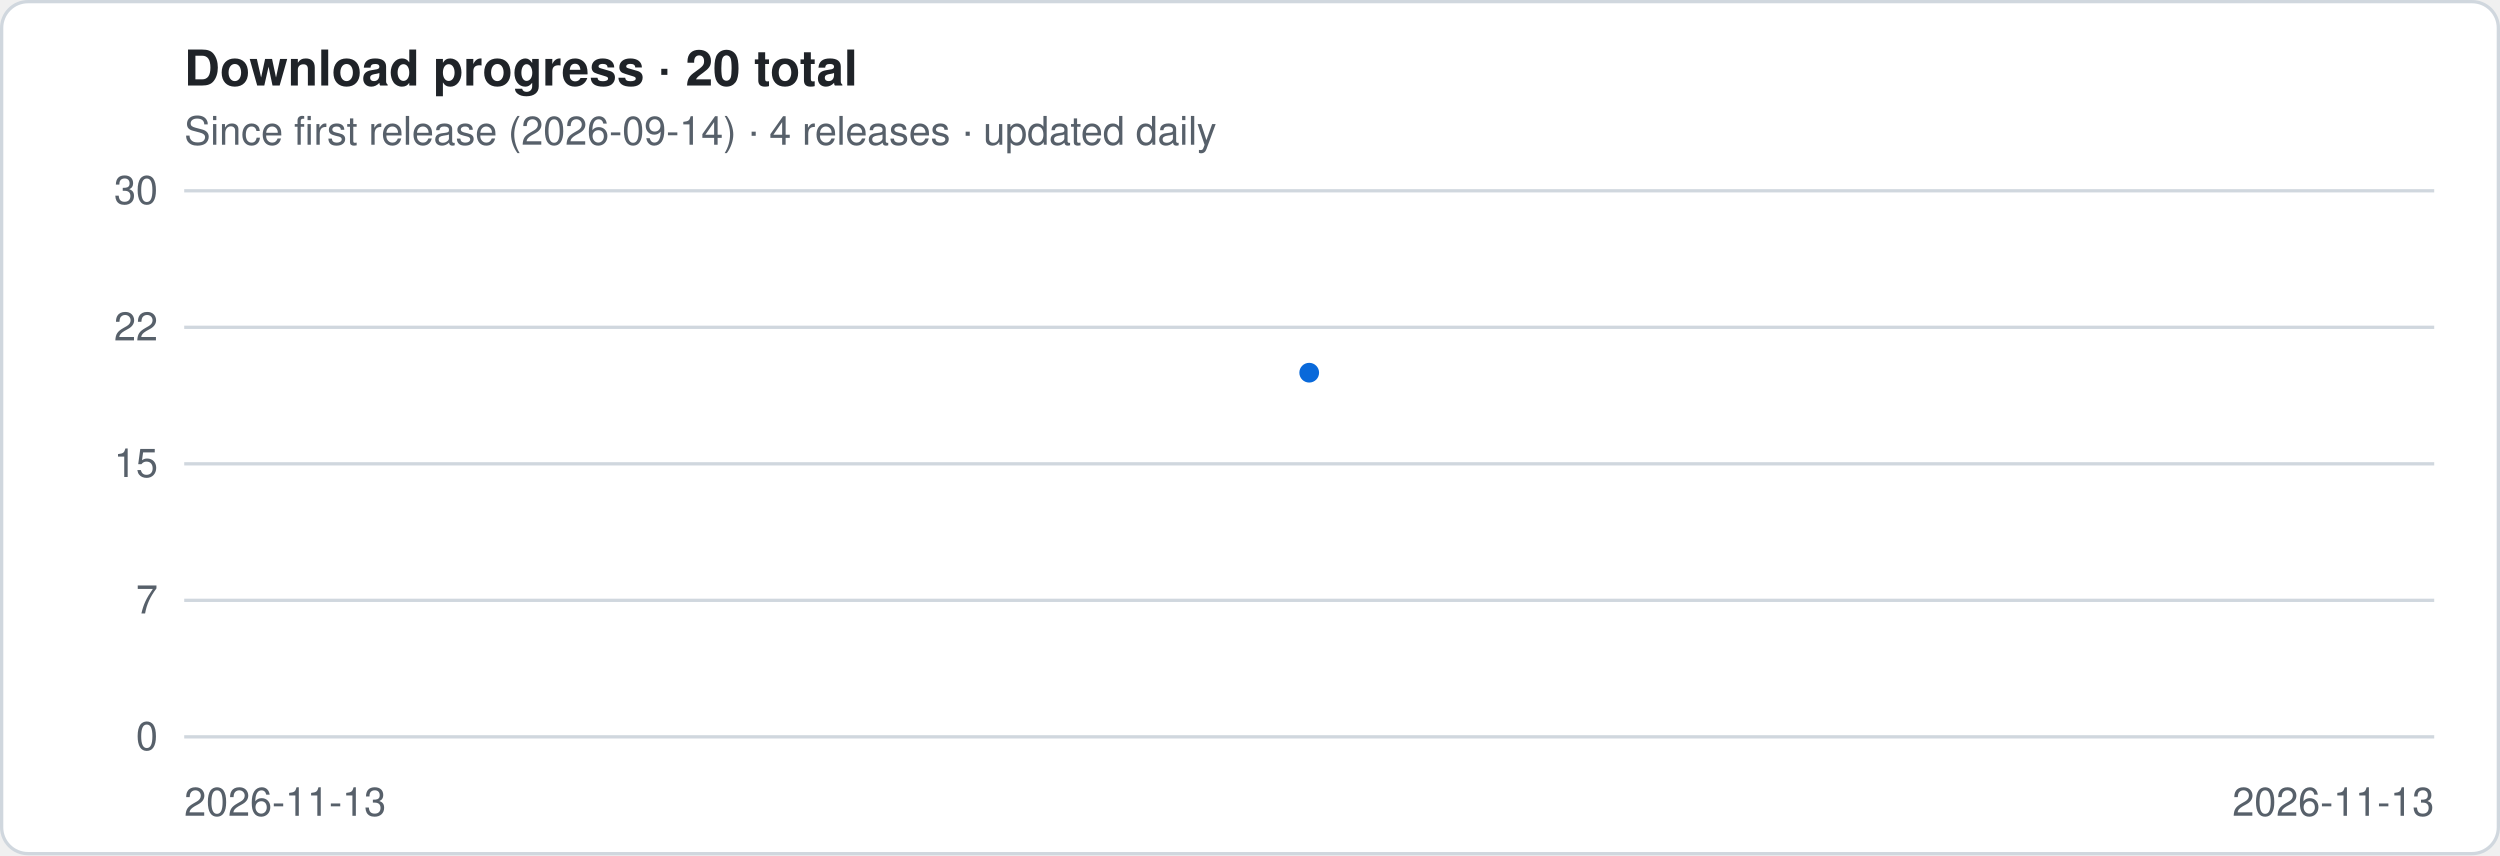
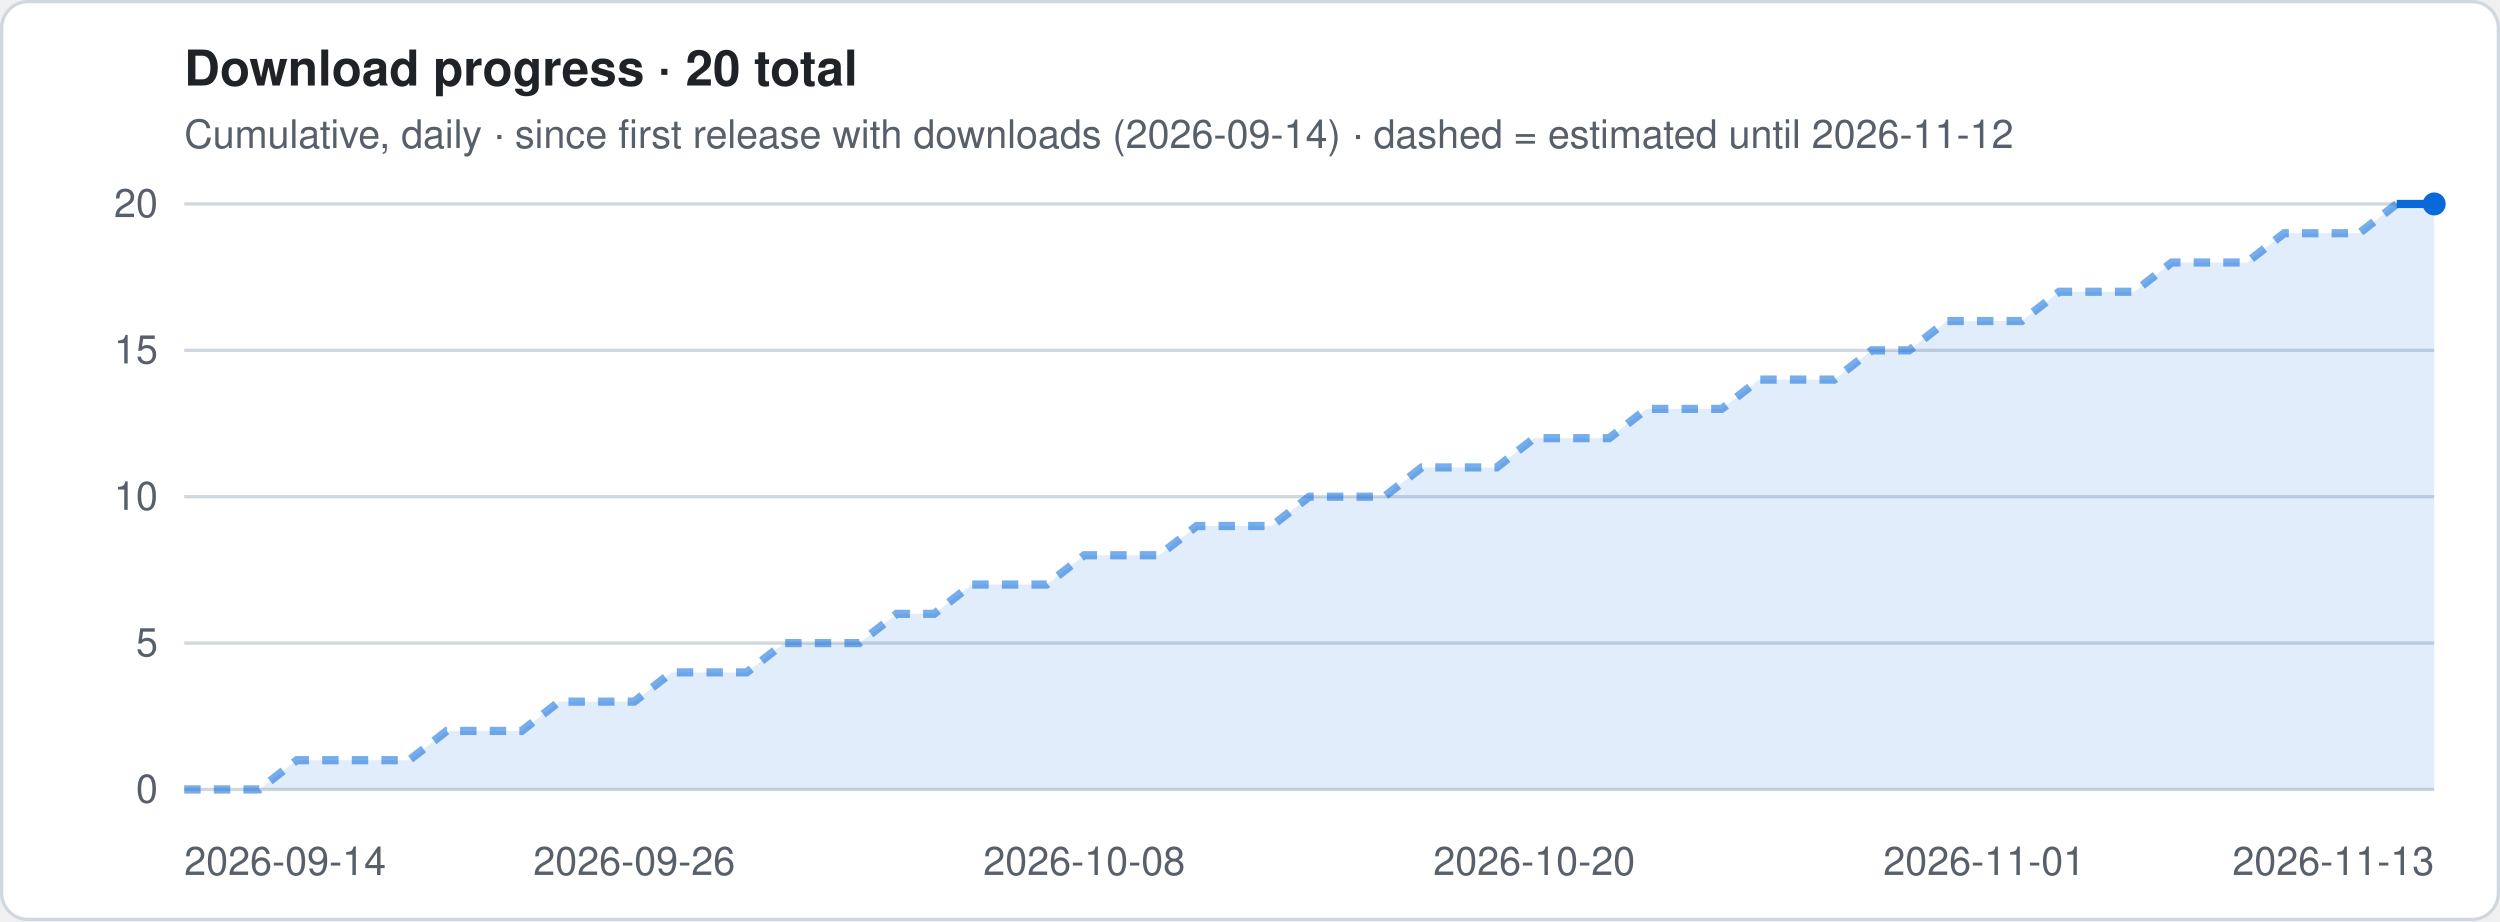
- <svg xmlns="http://www.w3.org/2000/svg" viewBox="0 0 760 260" width="760" height="260" role="img" aria-label="Download progress">
+ <svg xmlns="http://www.w3.org/2000/svg" viewBox="0 0 760 280" width="760" height="280" role="img" aria-label="Download progress · 20 total">
  <style>
- .t{font:12px -apple-system,Segoe UI,Helvetica,Arial,sans-serif;fill:#57606a}
- .h{font:600 15px -apple-system,Segoe UI,Helvetica,Arial,sans-serif;fill:#1f2328}
- .g{stroke:#d0d7de;stroke-width:1} .ln{stroke:#0969da;stroke-width:2.5;stroke-linejoin:round}
- .l{fill:#0969da} .a{fill:#0969da;opacity:.12} .bg{fill:#fff;stroke:#d0d7de}
- @media (prefers-color-scheme:dark){.t{fill:#9198a1}.h{fill:#f0f6fc}.g{stroke:#3d444d}.ln{stroke:#4493f8}.l{fill:#4493f8}.a{fill:#4493f8}.bg{fill:#0d1117;stroke:#3d444d}}
+ .t{font:12px -apple-system,Segoe UI,Helvetica,Arial,sans-serif;fill:#57606a}.h{font:600 15px -apple-system,Segoe UI,Helvetica,Arial,sans-serif;fill:#1f2328}
+ .g{stroke:#d0d7de;stroke-width:1}.ln{stroke:#0969da;stroke-width:2.5;stroke-linejoin:round;fill:none}
+ .es{stroke:#0969da;stroke-width:2.5;stroke-dasharray:5 4;opacity:.55;fill:none}
+ .a{fill:#0969da;opacity:.12}.b{fill:#0969da}.bg{fill:#fff;stroke:#d0d7de}
+ @media (prefers-color-scheme:dark){.t{fill:#9198a1}.h{fill:#f0f6fc}.g{stroke:#3d444d}.ln,.es{stroke:#4493f8}.a,.b{fill:#4493f8}.bg{fill:#0d1117;stroke:#3d444d}}
</style>
-   <rect x=".5" y=".5" width="759" height="259" rx="8" class="bg" />
+   <rect x=".5" y=".5" width="759" height="279" rx="8" class="bg" />
  <text x="56" y="26" class="h">Download progress · 20 total</text>
-   <text x="56" y="44" class="t">Since first release (2026-09-14) · 4 releases · updated daily</text>
-   <line x1="56" x2="740" y1="224.0" y2="224.0" class="g" />
-   <text x="48" y="228.0" class="t" text-anchor="end">0</text>
-   <line x1="56" x2="740" y1="182.5" y2="182.5" class="g" />
-   <text x="48" y="186.5" class="t" text-anchor="end">7</text>
-   <line x1="56" x2="740" y1="141.0" y2="141.0" class="g" />
-   <text x="48" y="145.0" class="t" text-anchor="end">15</text>
-   <line x1="56" x2="740" y1="99.5" y2="99.5" class="g" />
-   <text x="48" y="103.5" class="t" text-anchor="end">22</text>
-   <line x1="56" x2="740" y1="58.0" y2="58.0" class="g" />
-   <text x="48" y="62.0" class="t" text-anchor="end">30</text>
-   <circle cx="398.0" cy="113.3" r="3" class="l" />
-   <text x="56" y="248" class="t">2026-11-13</text>
-   <text x="740" y="248" class="t" text-anchor="end">2026-11-13</text>
+   <text x="56" y="45" class="t">Cumulative, daily · since first release with downloads (2026-09-14) · dashed = estimated until 2026-11-12</text>
+   <line x1="56" x2="740" y1="240.0" y2="240.0" class="g" />
+   <text x="48" y="244.0" class="t" text-anchor="end">0</text>
+   <line x1="56" x2="740" y1="195.5" y2="195.5" class="g" />
+   <text x="48" y="199.5" class="t" text-anchor="end">5</text>
+   <line x1="56" x2="740" y1="151.0" y2="151.0" class="g" />
+   <text x="48" y="155.0" class="t" text-anchor="end">10</text>
+   <line x1="56" x2="740" y1="106.5" y2="106.5" class="g" />
+   <text x="48" y="110.5" class="t" text-anchor="end">15</text>
+   <line x1="56" x2="740" y1="62.0" y2="62.0" class="g" />
+   <text x="48" y="66.0" class="t" text-anchor="end">20</text>
+   <polygon points="56.0,240 56.0,240.0 67.4,240.0 78.8,240.0 90.2,231.1 101.6,231.1 113.0,231.1 124.4,231.1 135.8,222.2 147.2,222.2 158.6,222.2 170.0,213.3 181.4,213.3 192.8,213.3 204.2,204.4 215.6,204.4 227.0,204.4 238.4,195.5 249.8,195.5 261.2,195.5 272.6,186.6 284.0,186.6 295.4,177.7 306.8,177.7 318.2,177.7 329.6,168.8 341.0,168.8 352.4,168.8 363.8,159.9 375.2,159.9 386.6,159.9 398.0,151.0 409.4,151.0 420.8,151.0 432.2,142.1 443.6,142.1 455.0,142.1 466.4,133.2 477.8,133.2 489.2,133.2 500.6,124.3 512.0,124.3 523.4,124.3 534.8,115.4 546.2,115.4 557.6,115.4 569.0,106.5 580.4,106.5 591.8,97.6 603.2,97.6 614.6,97.6 626.0,88.7 637.4,88.7 648.8,88.7 660.2,79.8 671.6,79.8 683.0,79.8 694.4,70.9 705.8,70.9 717.2,70.9 728.6,62.0 740.0,62.0 740.0,240" class="a" />
+   <polyline points="56.0,240.0 67.4,240.0 78.8,240.0 90.2,231.1 101.6,231.1 113.0,231.1 124.4,231.1 135.8,222.2 147.2,222.2 158.6,222.2 170.0,213.3 181.4,213.3 192.8,213.3 204.2,204.4 215.6,204.4 227.0,204.4 238.4,195.5 249.8,195.5 261.2,195.5 272.6,186.6 284.0,186.6 295.4,177.7 306.8,177.7 318.2,177.7 329.6,168.8 341.0,168.8 352.4,168.8 363.8,159.9 375.2,159.9 386.6,159.9 398.0,151.0 409.4,151.0 420.8,151.0 432.2,142.1 443.6,142.1 455.0,142.1 466.4,133.2 477.8,133.2 489.2,133.2 500.6,124.3 512.0,124.3 523.4,124.3 534.8,115.4 546.2,115.4 557.6,115.4 569.0,106.5 580.4,106.5 591.8,97.6 603.2,97.6 614.6,97.6 626.0,88.7 637.4,88.7 648.8,88.7 660.2,79.8 671.6,79.8 683.0,79.8 694.4,70.9 705.8,70.9 717.2,70.9 728.6,62.0" class="es" />
+   <polyline points="728.6,62.0 740.0,62.0" class="ln" />
+   <circle cx="740.0" cy="62.0" r="3.5" class="b" />
+   <text x="56.0" y="266" class="t" text-anchor="start">2026-09-14</text>
+   <text x="192.8" y="266" class="t" text-anchor="middle">2026-09-26</text>
+   <text x="329.6" y="266" class="t" text-anchor="middle">2026-10-08</text>
+   <text x="466.4" y="266" class="t" text-anchor="middle">2026-10-20</text>
+   <text x="603.2" y="266" class="t" text-anchor="middle">2026-11-01</text>
+   <text x="740.0" y="266" class="t" text-anchor="end">2026-11-13</text>
</svg>
